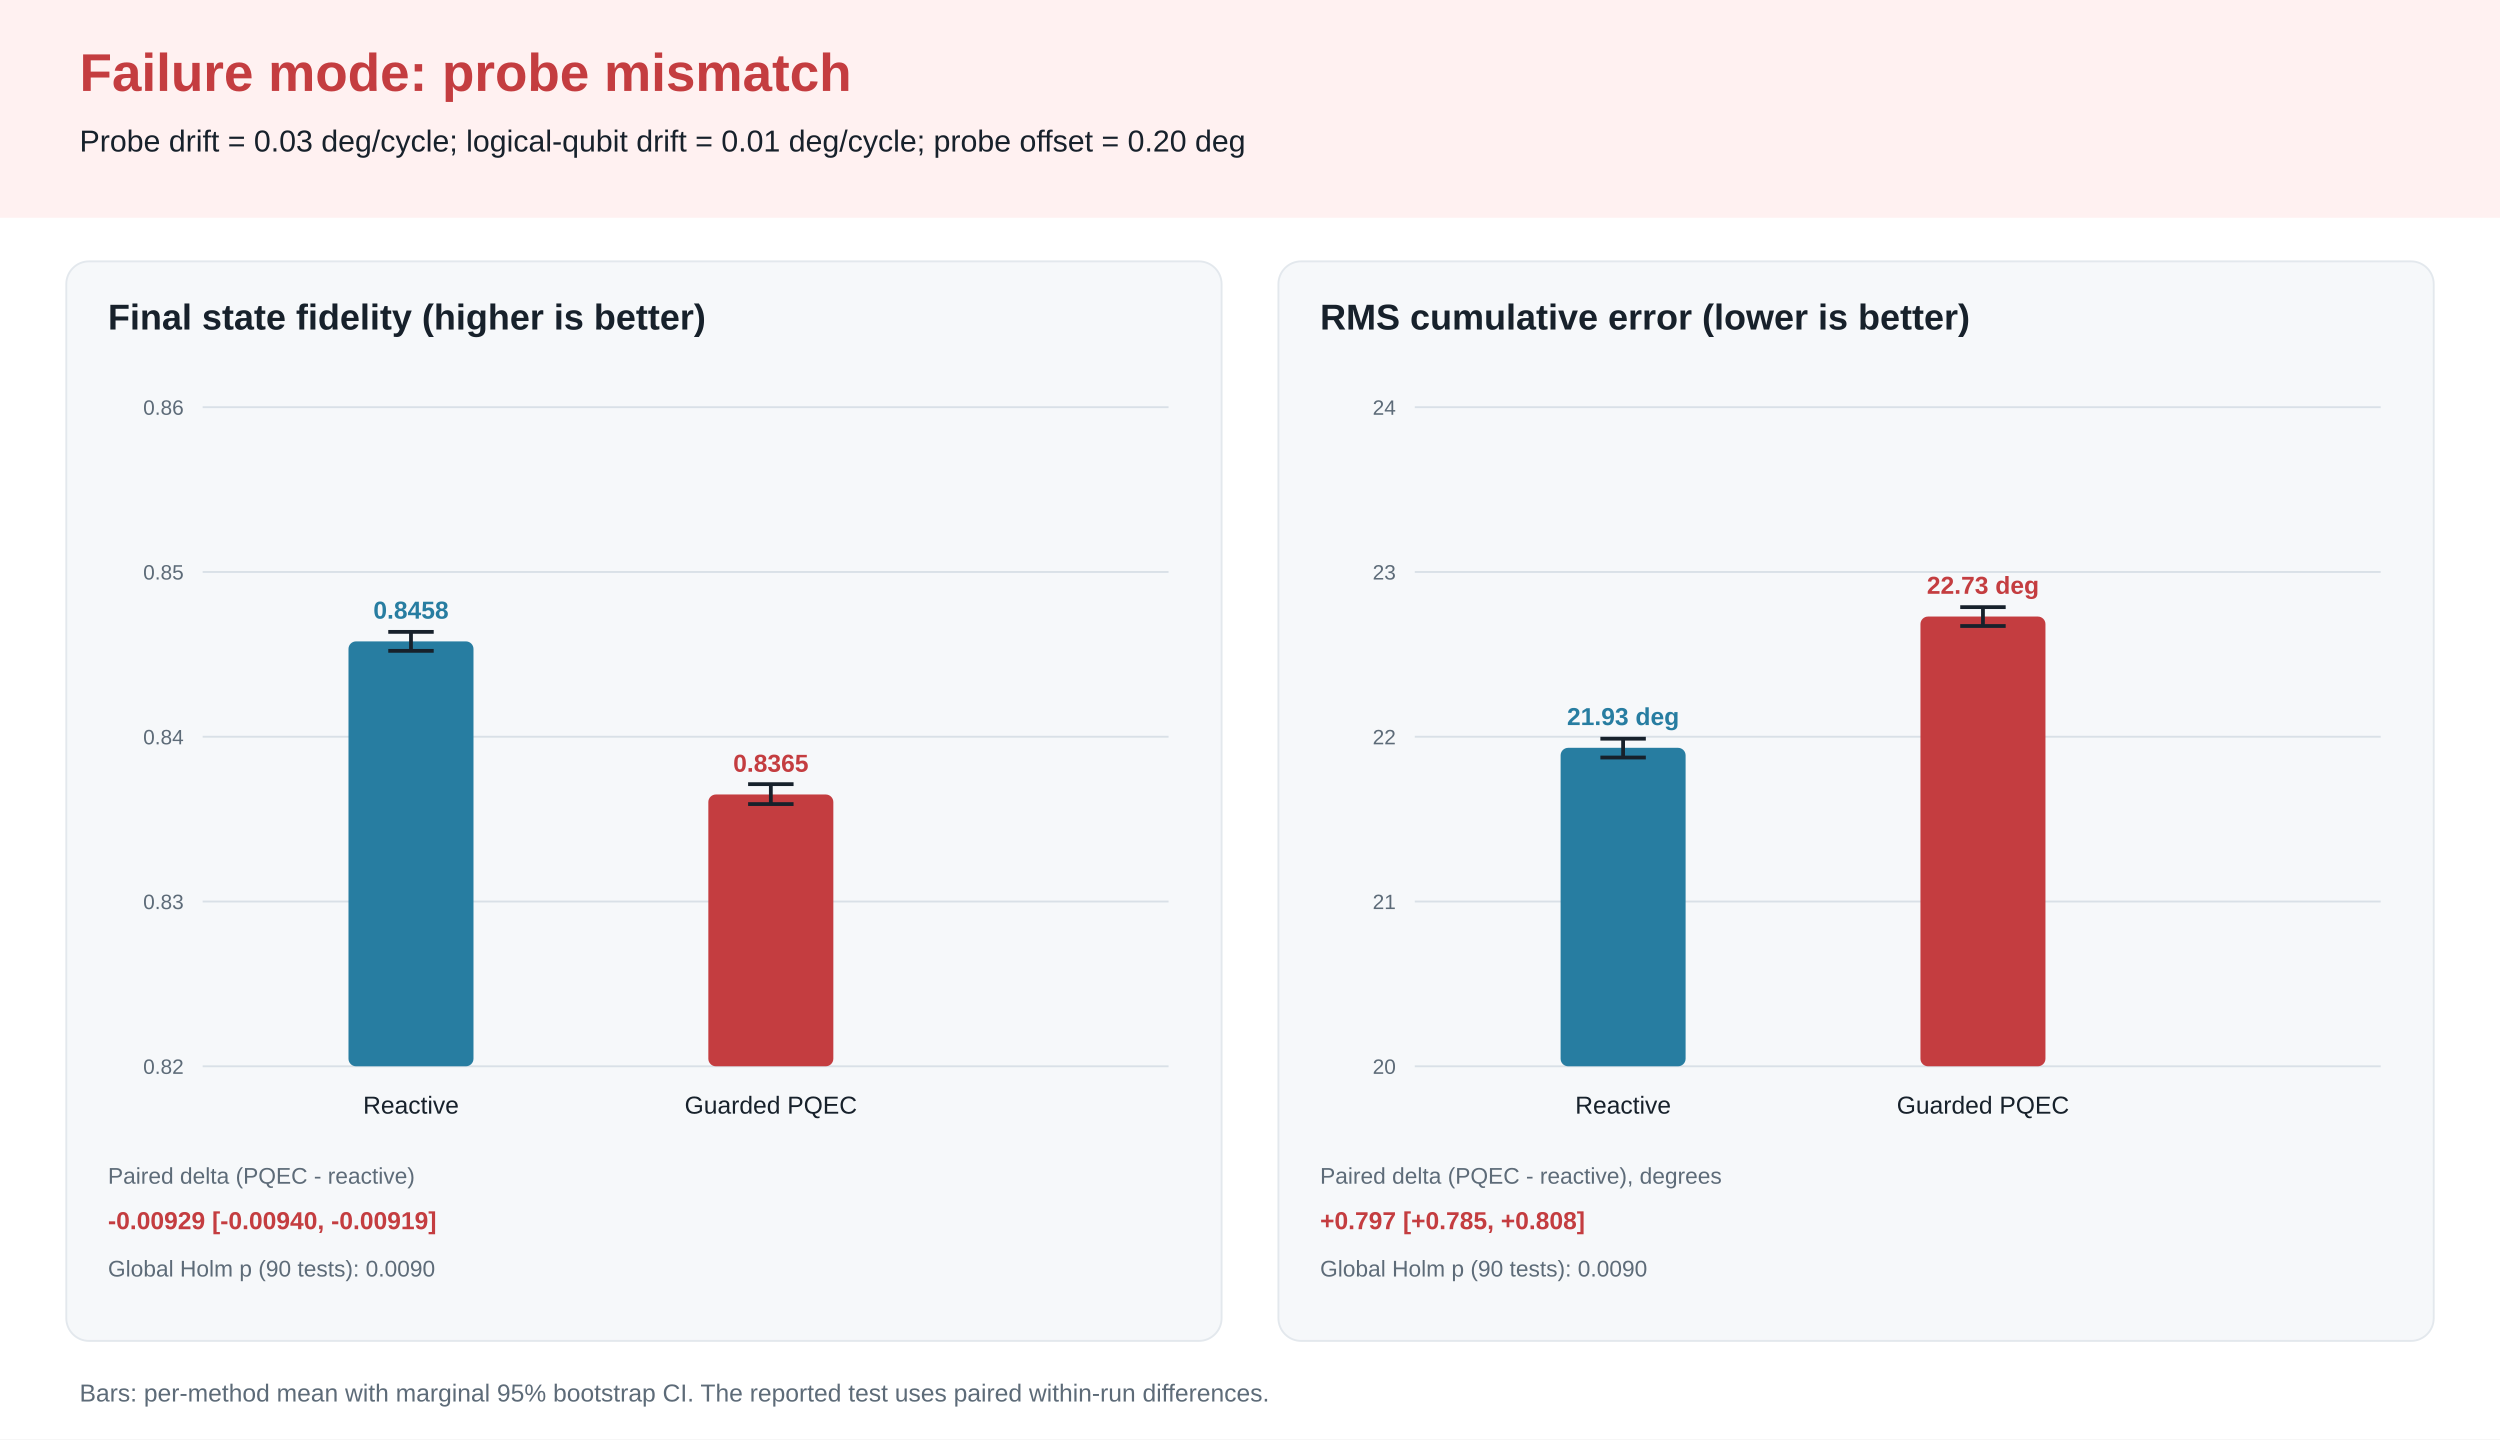
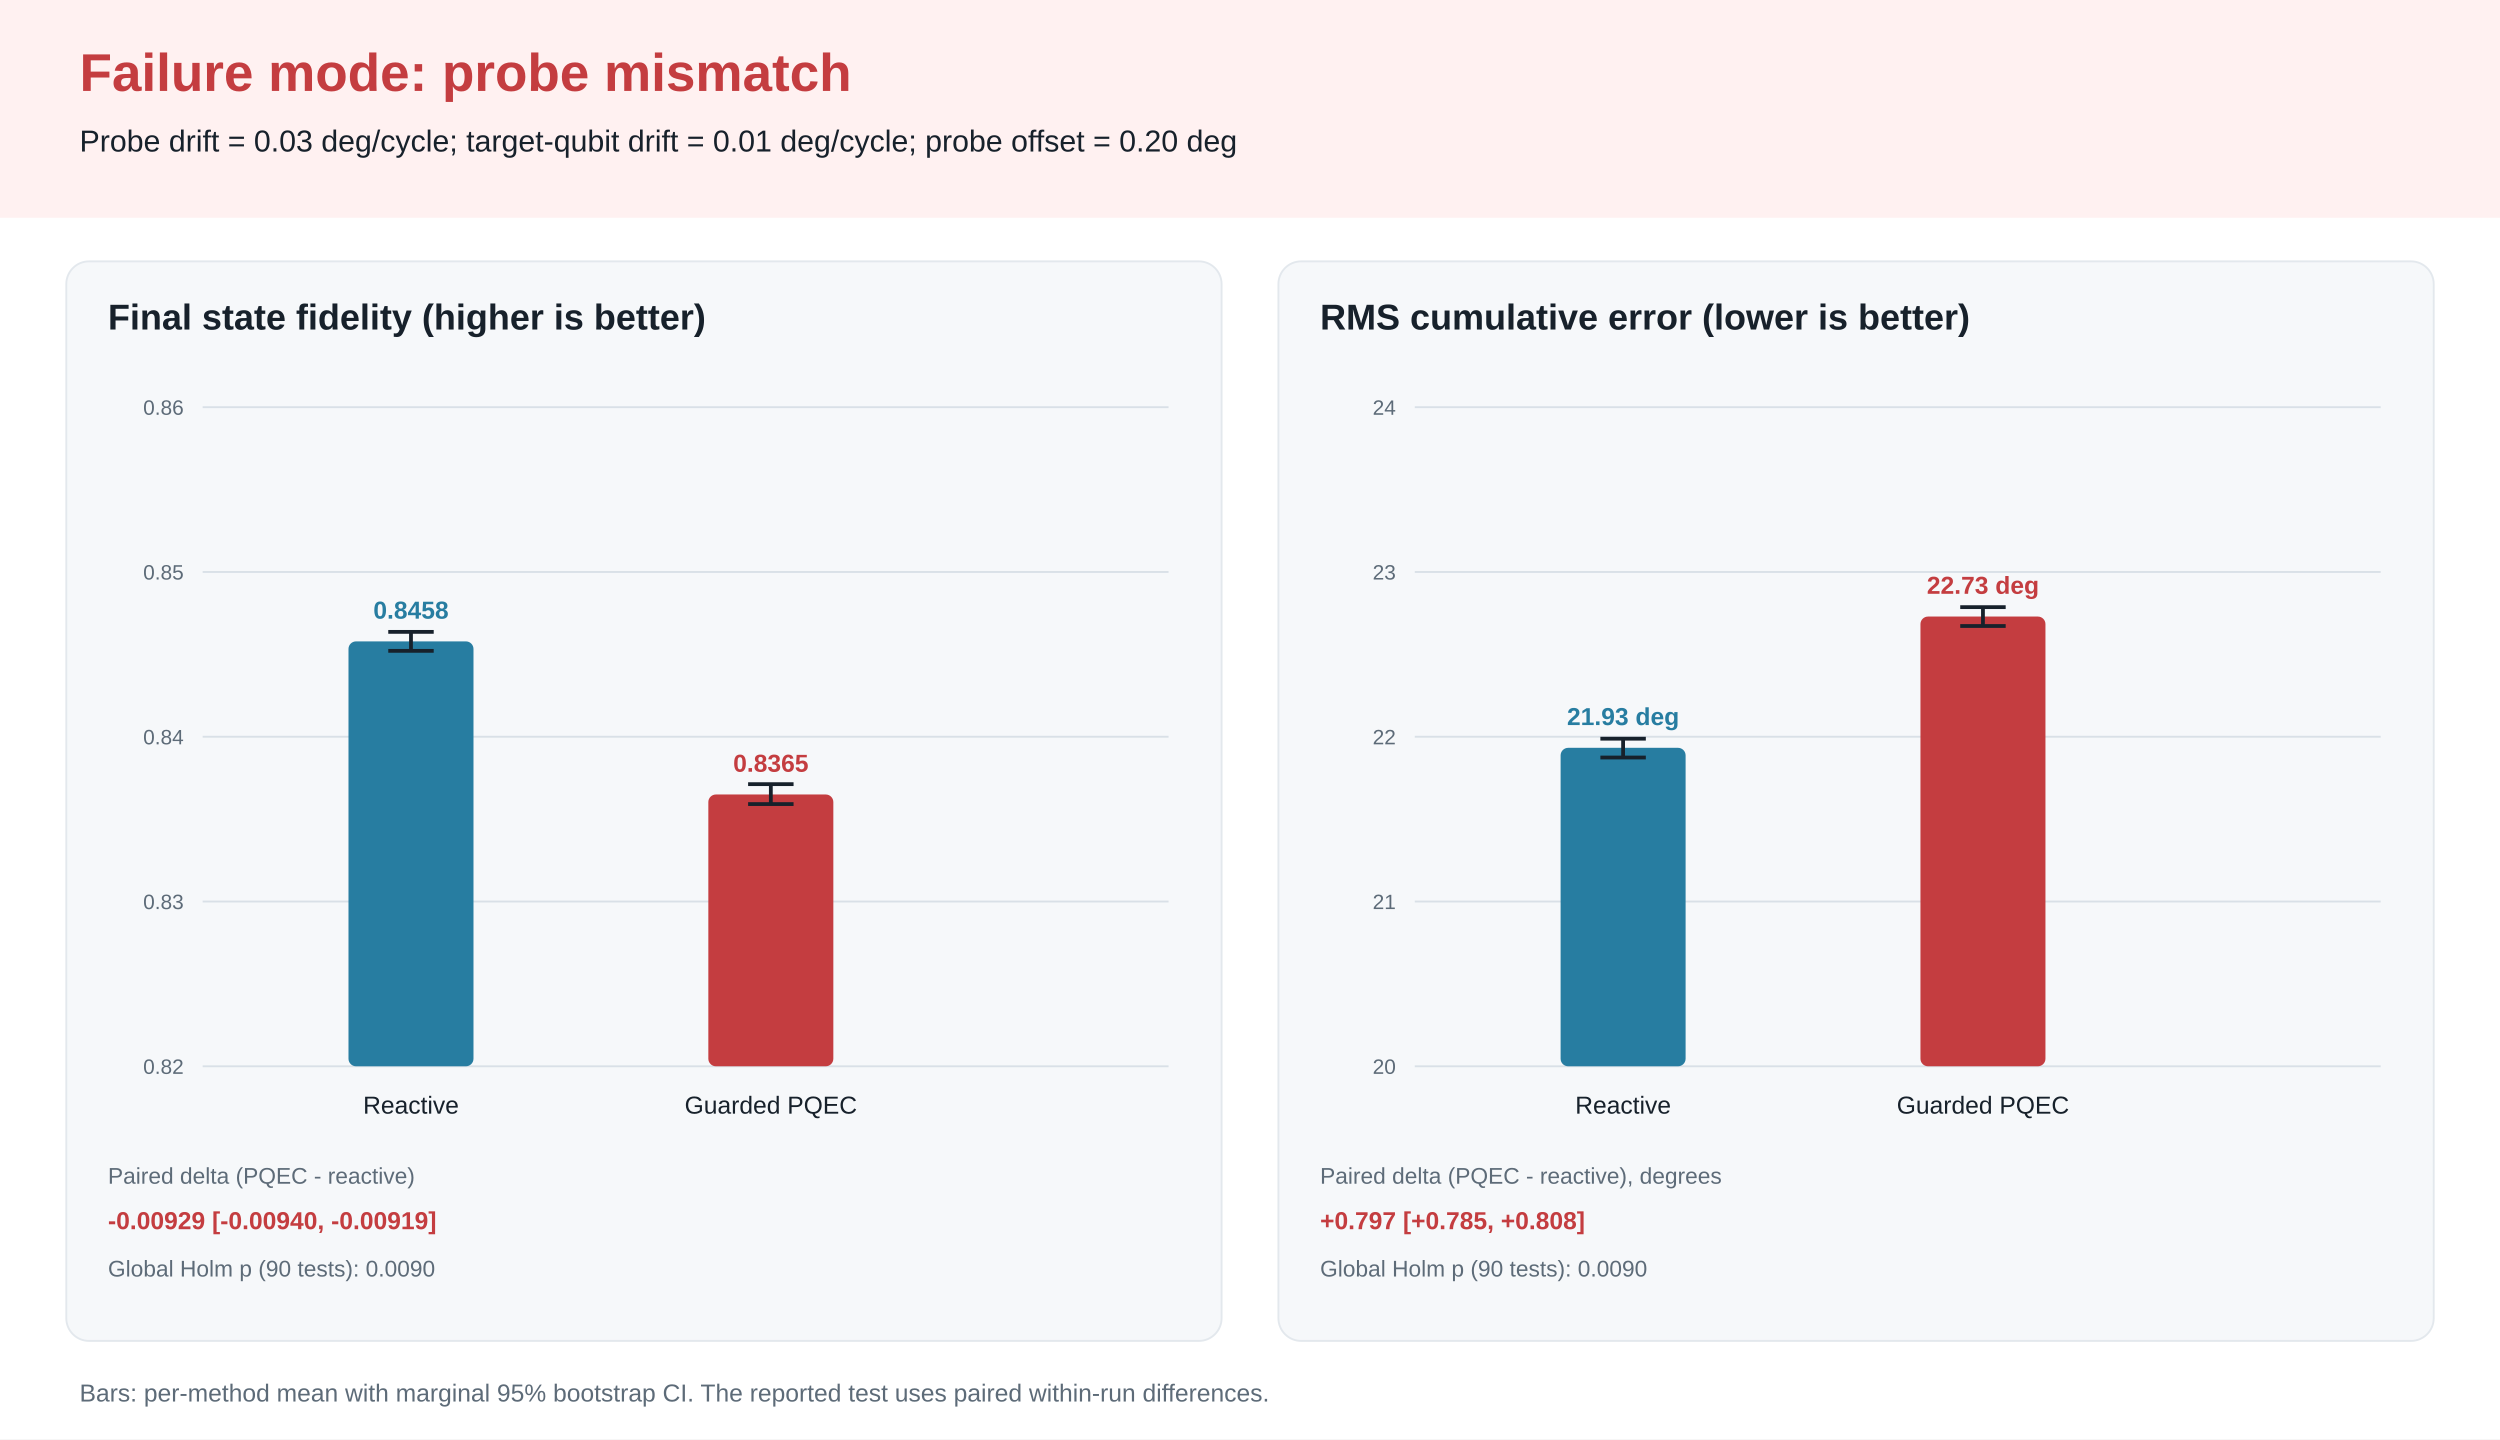
<svg xmlns="http://www.w3.org/2000/svg" width="1320" height="760" viewBox="0 0 1320 760" role="img">
  <rect width="1320" height="760" fill="#FFFFFF" />
  <rect x="0.00" y="0.00" width="1320.00" height="115.00" rx="0.00" fill="#FFF1F1" stroke="none" />
  <text x="42.00" y="48.00" font-family="Arial, Helvetica, sans-serif" font-size="28px" font-weight="bold" fill="#C43D40" text-anchor="start">Failure mode: probe mismatch</text>
-   <text x="42.00" y="80.00" font-family="Arial, Helvetica, sans-serif" font-size="16px" font-weight="normal" fill="#17212B" text-anchor="start">Probe drift = 0.03 deg/cycle; logical-qubit drift = 0.01 deg/cycle; probe offset = 0.20 deg</text>
+   <text x="42.00" y="80.00" font-family="Arial, Helvetica, sans-serif" font-size="16px" font-weight="normal" fill="#17212B" text-anchor="start">Probe drift = 0.03 deg/cycle; target-qubit drift = 0.01 deg/cycle; probe offset = 0.20 deg</text>
  <rect x="35.00" y="138.00" width="610.00" height="570.00" rx="12.00" fill="#F6F8FA" stroke="#E3E8ED" />
  <text x="57.00" y="174.00" font-family="Arial, Helvetica, sans-serif" font-size="19px" font-weight="bold" fill="#17212B" text-anchor="start">Final state fidelity (higher is better)</text>
  <line x1="107.00" y1="563.00" x2="617.00" y2="563.00" stroke="#D9E0E7" stroke-width="1.00" />
  <text x="97.00" y="567.00" font-family="Arial, Helvetica, sans-serif" font-size="11px" font-weight="normal" fill="#5D6B78" text-anchor="end">0.82</text>
  <line x1="107.00" y1="476.00" x2="617.00" y2="476.00" stroke="#D9E0E7" stroke-width="1.00" />
  <text x="97.00" y="480.00" font-family="Arial, Helvetica, sans-serif" font-size="11px" font-weight="normal" fill="#5D6B78" text-anchor="end">0.83</text>
  <line x1="107.00" y1="389.00" x2="617.00" y2="389.00" stroke="#D9E0E7" stroke-width="1.00" />
  <text x="97.00" y="393.00" font-family="Arial, Helvetica, sans-serif" font-size="11px" font-weight="normal" fill="#5D6B78" text-anchor="end">0.84</text>
  <line x1="107.00" y1="302.00" x2="617.00" y2="302.00" stroke="#D9E0E7" stroke-width="1.00" />
  <text x="97.00" y="306.00" font-family="Arial, Helvetica, sans-serif" font-size="11px" font-weight="normal" fill="#5D6B78" text-anchor="end">0.85</text>
  <line x1="107.00" y1="215.00" x2="617.00" y2="215.00" stroke="#D9E0E7" stroke-width="1.00" />
  <text x="97.00" y="219.00" font-family="Arial, Helvetica, sans-serif" font-size="11px" font-weight="normal" fill="#5D6B78" text-anchor="end">0.86</text>
  <rect x="184.00" y="338.65" width="66.00" height="224.35" rx="4.00" fill="#277DA1" stroke="none" />
  <line x1="217.00" y1="333.63" x2="217.00" y2="343.65" stroke="#17212B" stroke-width="2.00" />
  <line x1="205.00" y1="343.65" x2="229.00" y2="343.65" stroke="#17212B" stroke-width="2.00" />
  <line x1="205.00" y1="333.63" x2="229.00" y2="333.63" stroke="#17212B" stroke-width="2.00" />
  <text x="217.00" y="326.65" font-family="Arial, Helvetica, sans-serif" font-size="13px" font-weight="bold" fill="#277DA1" text-anchor="middle">0.8458</text>
  <text x="217.00" y="588.00" font-family="Arial, Helvetica, sans-serif" font-size="13px" font-weight="normal" fill="#17212B" text-anchor="middle">Reactive</text>
  <rect x="374.00" y="419.49" width="66.00" height="143.51" rx="4.00" fill="#C43D40" stroke="none" />
  <line x1="407.00" y1="414.03" x2="407.00" y2="424.55" stroke="#17212B" stroke-width="2.00" />
  <line x1="395.00" y1="424.55" x2="419.00" y2="424.55" stroke="#17212B" stroke-width="2.00" />
  <line x1="395.00" y1="414.03" x2="419.00" y2="414.03" stroke="#17212B" stroke-width="2.00" />
  <text x="407.00" y="407.49" font-family="Arial, Helvetica, sans-serif" font-size="13px" font-weight="bold" fill="#C43D40" text-anchor="middle">0.8365</text>
  <text x="407.00" y="588.00" font-family="Arial, Helvetica, sans-serif" font-size="13px" font-weight="normal" fill="#17212B" text-anchor="middle">Guarded PQEC</text>
  <text x="57.00" y="625.00" font-family="Arial, Helvetica, sans-serif" font-size="12px" font-weight="normal" fill="#5D6B78" text-anchor="start">Paired delta (PQEC - reactive)</text>
  <text x="57.00" y="649.00" font-family="Arial, Helvetica, sans-serif" font-size="13px" font-weight="bold" fill="#C43D40" text-anchor="start">-0.00929 [-0.00940, -0.00919]</text>
  <text x="57.00" y="674.00" font-family="Arial, Helvetica, sans-serif" font-size="12px" font-weight="normal" fill="#5D6B78" text-anchor="start">Global Holm p (90 tests): 0.0090</text>
  <rect x="675.00" y="138.00" width="610.00" height="570.00" rx="12.00" fill="#F6F8FA" stroke="#E3E8ED" />
  <text x="697.00" y="174.00" font-family="Arial, Helvetica, sans-serif" font-size="19px" font-weight="bold" fill="#17212B" text-anchor="start">RMS cumulative error (lower is better)</text>
  <line x1="747.00" y1="563.00" x2="1257.00" y2="563.00" stroke="#D9E0E7" stroke-width="1.00" />
  <text x="737.00" y="567.00" font-family="Arial, Helvetica, sans-serif" font-size="11px" font-weight="normal" fill="#5D6B78" text-anchor="end">20</text>
  <line x1="747.00" y1="476.00" x2="1257.00" y2="476.00" stroke="#D9E0E7" stroke-width="1.00" />
  <text x="737.00" y="480.00" font-family="Arial, Helvetica, sans-serif" font-size="11px" font-weight="normal" fill="#5D6B78" text-anchor="end">21</text>
  <line x1="747.00" y1="389.00" x2="1257.00" y2="389.00" stroke="#D9E0E7" stroke-width="1.00" />
  <text x="737.00" y="393.00" font-family="Arial, Helvetica, sans-serif" font-size="11px" font-weight="normal" fill="#5D6B78" text-anchor="end">22</text>
  <line x1="747.00" y1="302.00" x2="1257.00" y2="302.00" stroke="#D9E0E7" stroke-width="1.00" />
  <text x="737.00" y="306.00" font-family="Arial, Helvetica, sans-serif" font-size="11px" font-weight="normal" fill="#5D6B78" text-anchor="end">23</text>
  <line x1="747.00" y1="215.00" x2="1257.00" y2="215.00" stroke="#D9E0E7" stroke-width="1.00" />
  <text x="737.00" y="219.00" font-family="Arial, Helvetica, sans-serif" font-size="11px" font-weight="normal" fill="#5D6B78" text-anchor="end">24</text>
  <rect x="824.00" y="394.85" width="66.00" height="168.15" rx="4.00" fill="#277DA1" stroke="none" />
  <line x1="857.00" y1="390.03" x2="857.00" y2="399.97" stroke="#17212B" stroke-width="2.00" />
  <line x1="845.00" y1="399.97" x2="869.00" y2="399.97" stroke="#17212B" stroke-width="2.00" />
  <line x1="845.00" y1="390.03" x2="869.00" y2="390.03" stroke="#17212B" stroke-width="2.00" />
  <text x="857.00" y="382.85" font-family="Arial, Helvetica, sans-serif" font-size="13px" font-weight="bold" fill="#277DA1" text-anchor="middle">21.93 deg</text>
  <text x="857.00" y="588.00" font-family="Arial, Helvetica, sans-serif" font-size="13px" font-weight="normal" fill="#17212B" text-anchor="middle">Reactive</text>
  <rect x="1014.00" y="325.54" width="66.00" height="237.46" rx="4.00" fill="#C43D40" stroke="none" />
  <line x1="1047.00" y1="320.57" x2="1047.00" y2="330.53" stroke="#17212B" stroke-width="2.00" />
  <line x1="1035.00" y1="330.53" x2="1059.00" y2="330.53" stroke="#17212B" stroke-width="2.00" />
  <line x1="1035.00" y1="320.57" x2="1059.00" y2="320.57" stroke="#17212B" stroke-width="2.00" />
  <text x="1047.00" y="313.54" font-family="Arial, Helvetica, sans-serif" font-size="13px" font-weight="bold" fill="#C43D40" text-anchor="middle">22.73 deg</text>
  <text x="1047.00" y="588.00" font-family="Arial, Helvetica, sans-serif" font-size="13px" font-weight="normal" fill="#17212B" text-anchor="middle">Guarded PQEC</text>
  <text x="697.00" y="625.00" font-family="Arial, Helvetica, sans-serif" font-size="12px" font-weight="normal" fill="#5D6B78" text-anchor="start">Paired delta (PQEC - reactive), degrees</text>
  <text x="697.00" y="649.00" font-family="Arial, Helvetica, sans-serif" font-size="13px" font-weight="bold" fill="#C43D40" text-anchor="start">+0.797 [+0.785, +0.808]</text>
  <text x="697.00" y="674.00" font-family="Arial, Helvetica, sans-serif" font-size="12px" font-weight="normal" fill="#5D6B78" text-anchor="start">Global Holm p (90 tests): 0.0090</text>
  <text x="42.00" y="740.00" font-family="Arial, Helvetica, sans-serif" font-size="13px" font-weight="normal" fill="#5D6B78" text-anchor="start">Bars: per-method mean with marginal 95% bootstrap CI. The reported test uses paired within-run differences.</text>
</svg>
